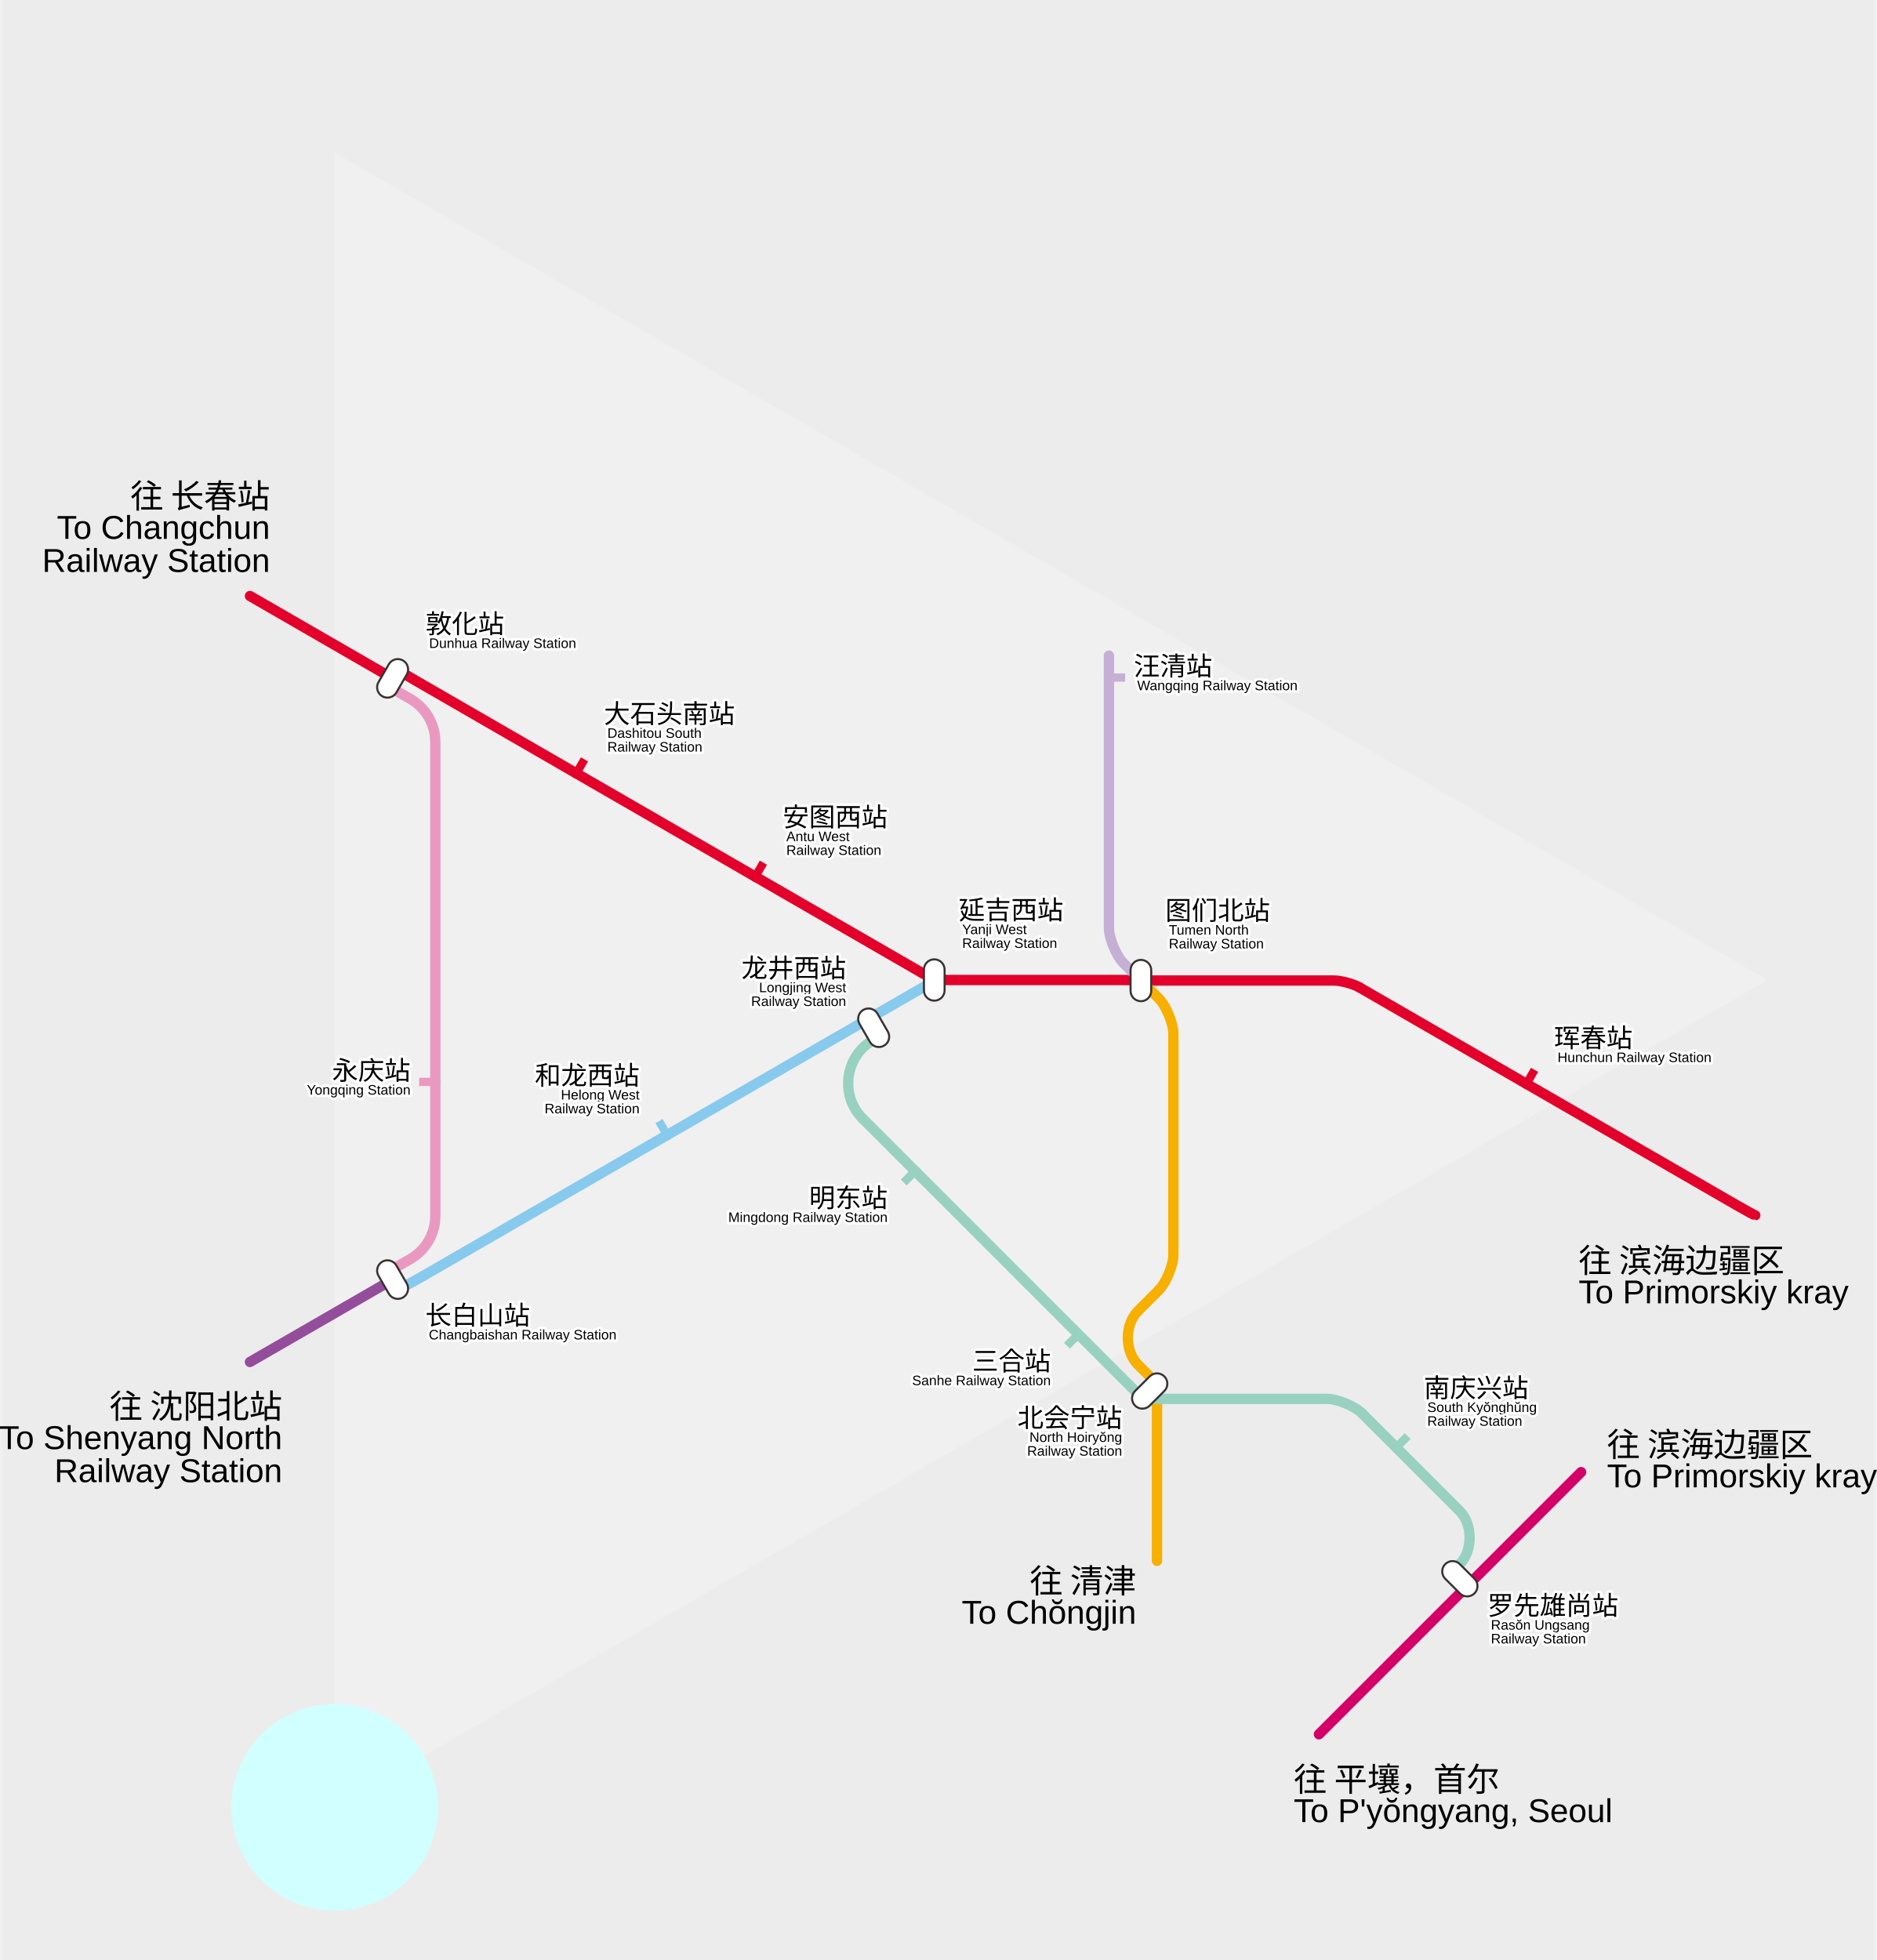
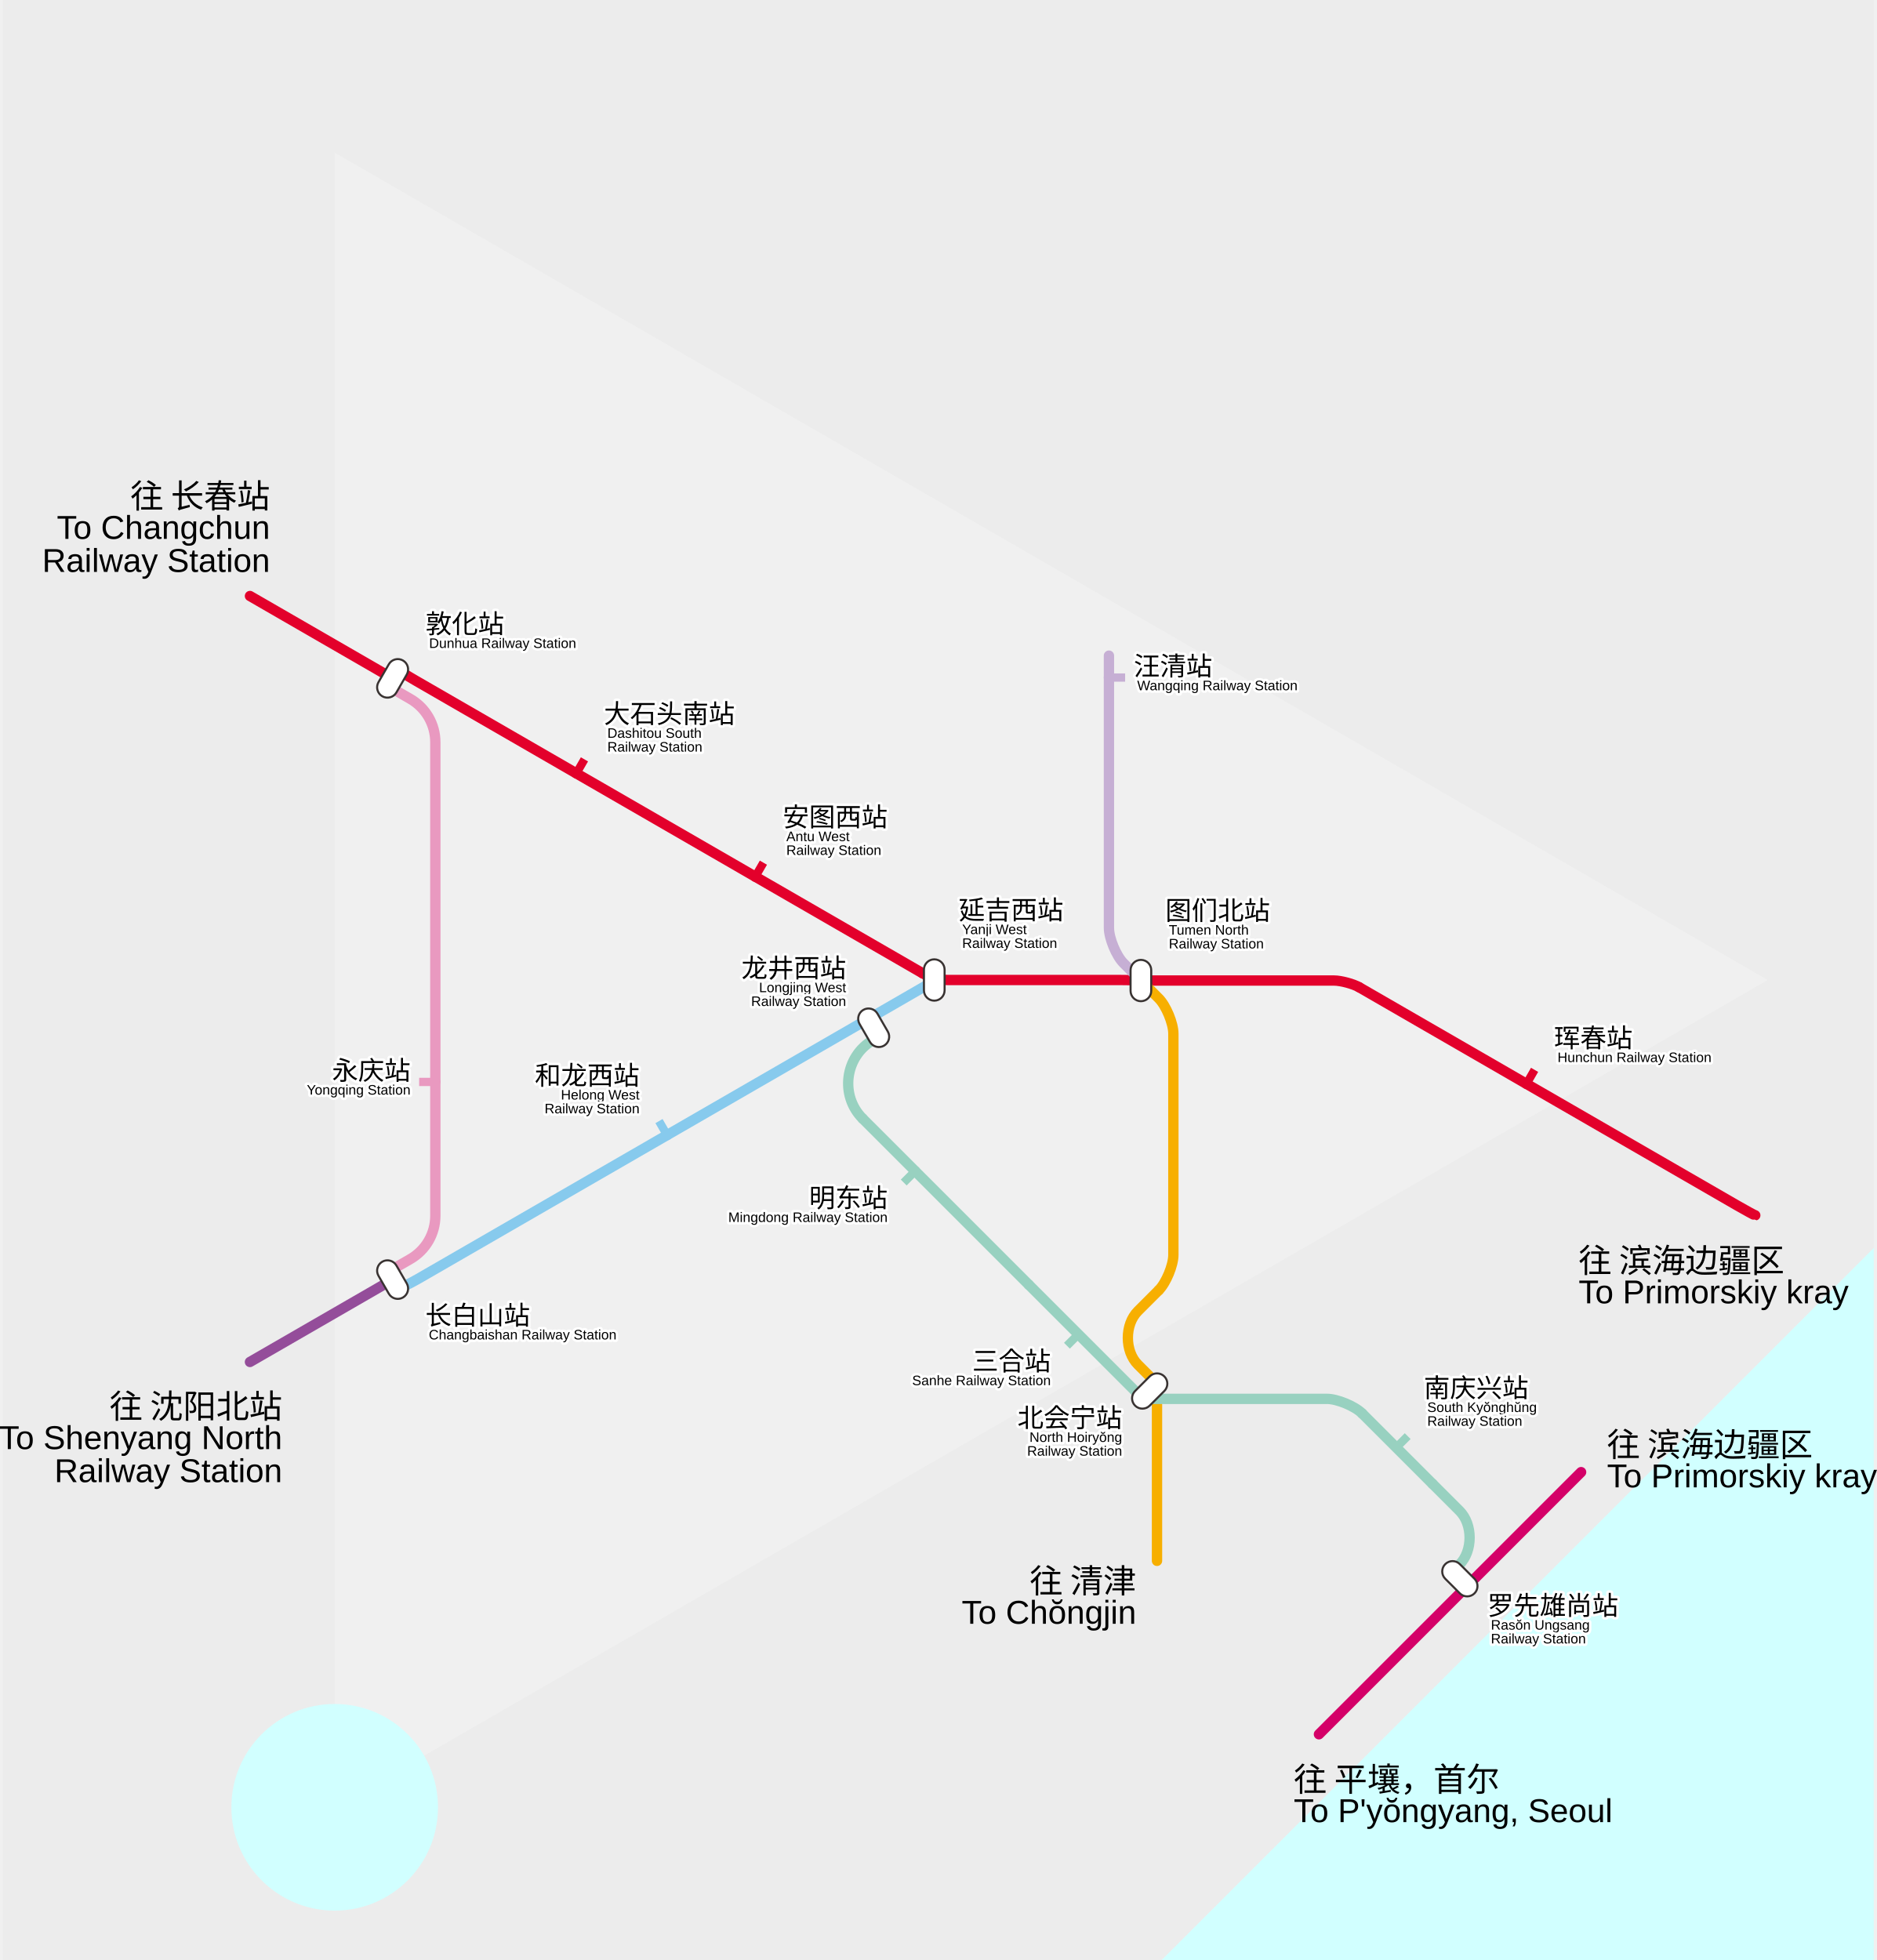
<svg xmlns="http://www.w3.org/2000/svg" width="908.229" height="948.574" viewBox="0 -232.285 908.229 948.574" version="1.1" id="svg1">
  <defs id="defs1" />
-   <path id="rect3" style="fill:#ececec;stroke:none;stroke-width:2.874;stroke-linejoin:round" d="M 1.438,-232.285 V 716.289 H 906.791 V -232.285 Z M 161.967,-158.386 855.459,242.002 161.967,642.391 Z" />
+   <path d="M 906.791,371.618 562.117,716.289 h 344.674 z" style="fill:#d1ffff;stroke-width:3.08;stroke-linejoin:round" id="path11" />
+   <path d="M 1.438,-232.285 V 716.289 H 562.117 L 906.791,371.618 V -232.285 Z M 161.967,-158.386 855.459,242.002 161.967,642.391 Z" style="fill:#ececec;stroke-width:2.874;stroke-linejoin:round" id="path9" />
  <g id="line_Q6VSLRUWHU" transform="translate(-171.4003,-227.8531)">
    <path d="m 708.06,323.48 v -10.6" fill="none" stroke="#c6afd4" stroke-width="5" stroke-linecap="round" id="path4" />
  </g>
  <g id="line_rFq5wBN6Jb" transform="rotate(30,608.6792,-58.85132)">
    <path d="m 523.53,279.97 h 93.531" fill="none" stroke="#e3002b" stroke-width="5" stroke-linecap="round" id="path5" />
  </g>
  <g id="line_5YqSlaiPAW" transform="rotate(30,608.6792,-58.85132)">
    <path d="m 423.53,279.97 h 100" fill="none" stroke="#e3002b" stroke-width="5" stroke-linecap="round" id="path6" />
  </g>
  <g id="line_N_5G9iZyra" transform="translate(-171.4003,-227.8531)">
    <path d="m 723.53,470.115 h 93.531 c 3.234,0 9.27,1.617 12.071,3.234" fill="none" stroke="#e3002b" stroke-width="5" stroke-linecap="round" id="path13" />
  </g>
  <g id="line_FFeZVGYtg0" transform="translate(-171.4003,-227.8531)">
    <path d="m 617.928,466.621 c 2.801,1.617 8.837,3.234 12.071,3.234 H 713.27 c 5,0 10.13,0.13 10.26,0.26 v 0" fill="none" stroke="#e3002b" stroke-width="5" stroke-linecap="round" id="path20" />
  </g>
  <g id="line_1LlmuOgZgl" transform="translate(-171.4003,-227.8531)">
    <path d="m 708.06,323.48 v 121.165 c 0,5 3.536,13.536 7.071,17.071 L 723.53,470.115" fill="none" stroke="#c6afd4" stroke-width="5" stroke-linecap="round" id="path21" />
  </g>
  <g id="line_ieoQ92BXNt" transform="rotate(30,608.6792,-58.85132)">
    <path d="m 423.53,279.97 h -89.64 c -5,0 -10.18,-0.18 -10.36,-0.36 v 0" fill="none" stroke="#e3002b" stroke-width="5" stroke-linecap="round" id="path22" />
  </g>
  <g id="line_enlyB5kBCV" transform="translate(-147.4979,-366.4348)">
    <path d="m 333.169,464.955 12.93,7.465 A 24.142,24.142 0 0 1 358.17,493.328 V 657.765" fill="none" stroke="#e999c0" stroke-width="5" stroke-linecap="round" id="path25" />
  </g>
  <g id="line_qrXDtQbx-1" transform="translate(-147.4979,-366.4348)">
    <path d="m 358.17,657.765 v 64.798 a 24.142,24.142 0 0 1 -12.071,20.908 l -12.929,7.465" fill="none" stroke="#e999c0" stroke-width="5" stroke-linecap="round" id="path26" />
  </g>
  <g id="line_dUPDMMQmZ-" transform="rotate(-30,-737.2288,811.6666)">
    <path d="M 428.11,913.36 H 288.96 c -5,0 -10.425,-0.425 -10.85,-0.85 v 0" fill="none" stroke="#87caed" stroke-width="5" stroke-linecap="round" id="path27" />
  </g>
  <g id="stn_h_-fLyGvyx" transform="translate(536.6597,95.62693)">
    <g id="g41">
      <g transform="rotate(90)" id="g38">
        <rect id="stn_core_stn_h_-fLyGvyx" x="-2" y="-7.83" width="4" height="7.83" stroke="none" fill="#c6afd4" />
      </g>
      <g id="stn_name_stn_h_-fLyGvyx" transform="translate(12)" text-anchor="start" stroke-width="2.5" paint-order="stroke" stroke="#ffffff" stroke-linejoin="round">
        <g id="g39">
          <text dy="-1" dx="0" dominant-baseline="auto" font-size="12.67px" font-family="SimHei, 'STHeiti T0C', 'PingFang SC', sans-serif" id="text38">汪清站</text>
        </g>
        <g id="g40">
          <text dy="1.5" dx="1.67" dominant-baseline="hanging" font-size="6.67px" font-family="Arial, sans-serif" id="text39">Wangqing Railway Station</text>
        </g>
      </g>
    </g>
  </g>
  <g id="g46" transform="rotate(30,-175.517,778.084)">
    <rect id="stn_core_stn_orOzZgwrds" x="-2" y="-7.83" width="4" height="7.83" stroke="none" fill="#e3002b" />
  </g>
  <g id="g50" transform="rotate(30,-125.517,591.4814)">
    <rect id="stn_core_stn_uzpkAC9lMU" x="-2" y="-7.83" width="4" height="7.83" stroke="none" fill="#e3002b" />
  </g>
  <g id="stn_name_stn_JbNw-gfTDD" transform="translate(378.8572,168.662)" text-anchor="start" stroke-width="2.5" paint-order="stroke" stroke="#ffffff" stroke-linejoin="round">
    <g id="g61">
      <text dy="-1" dx="0" dominant-baseline="auto" font-size="12.67px" font-family="SimHei, 'STHeiti T0C', 'PingFang SC', sans-serif" id="text60">安图西站</text>
    </g>
    <g id="g62">
      <text dy="1.5" dx="1.67" dominant-baseline="hanging" font-size="6.67px" font-family="Arial, sans-serif" id="text61">Antu West</text>
      <text dy="8.17" dx="1.67" dominant-baseline="hanging" font-size="6.67px" font-family="Arial, sans-serif" id="text62">Railway Station</text>
    </g>
  </g>
  <g id="stn_name_stn_vAMRclHc03" transform="translate(292.2546,118.6619)" text-anchor="start" stroke-width="2.5" paint-order="stroke" stroke="#ffffff" stroke-linejoin="round">
    <g id="g64">
      <text dy="-1" dx="0" dominant-baseline="auto" font-size="12.67px" font-family="SimHei, 'STHeiti T0C', 'PingFang SC', sans-serif" id="text63">大石头南站</text>
    </g>
    <g id="g65">
      <text dy="1.5" dx="1.67" dominant-baseline="hanging" font-size="6.67px" font-family="Arial, sans-serif" id="text64">Dashitou South</text>
      <text dy="8.17" dx="1.67" dominant-baseline="hanging" font-size="6.67px" font-family="Arial, sans-serif" id="text65">Railway Station</text>
    </g>
  </g>
  <g id="stn_name_stn_B9_Ebn6TsV" transform="translate(205.9813,75.16936)" text-anchor="start" stroke-width="2.5" paint-order="stroke" stroke="#ffffff" stroke-linejoin="round">
    <g id="g67">
      <text dy="-1" dx="0" dominant-baseline="auto" font-size="12.67px" font-family="SimHei, 'STHeiti T0C', 'PingFang SC', sans-serif" id="text66">敦化站</text>
    </g>
    <g id="g68">
      <text dy="1.5" dx="1.67" dominant-baseline="hanging" font-size="6.67px" font-family="Arial, sans-serif" id="text67">Dunhua Railway Station</text>
    </g>
  </g>
  <g id="stn_name_stn_Ih81z_rTr0" transform="translate(205.8321,409.8302)" text-anchor="start" stroke-width="2.5" paint-order="stroke" stroke="#ffffff" stroke-linejoin="round">
    <g id="g77">
      <text dy="-1" dx="0" dominant-baseline="auto" font-size="12.67px" font-family="SimHei, 'STHeiti T0C', 'PingFang SC', sans-serif" id="text76">长白山站</text>
    </g>
    <g id="g78">
      <text dy="1.5" dx="1.67" dominant-baseline="hanging" font-size="6.67px" font-family="Arial, sans-serif" id="text77">Changbaishan Railway Station</text>
    </g>
  </g>
  <g id="line_uKwltnpwiJ" transform="rotate(30,728.084,170.2024)">
    <path d="M 225,375 H 145.29" fill="none" stroke="#e3002b" stroke-width="5" stroke-linecap="round" id="path20-4" />
  </g>
  <g id="line_cdaYA6RWH9" transform="rotate(-30,74.77601,487.8916)">
    <path d="M 225.01,458.13 H 145.29" fill="none" stroke="#944d9a" stroke-width="5" stroke-linecap="round" id="path21-5" />
  </g>
  <g id="misc_node_J0LAIEsHzC" transform="translate(130.682,5.96875)">
    <g id="g163">
      <g id="g162">
        <text dy="2" dx="0" dominant-baseline="middle" class="" font-family="Arial, sans-serif" font-size="16px" text-anchor="end" fill="#000000" font-style="normal" font-weight="normal" id="text160">往 长春站</text>
        <text dy="18" dx="0" dominant-baseline="middle" class="" font-family="Arial, sans-serif" font-size="16px" text-anchor="end" fill="#000000" font-style="normal" font-weight="normal" id="text161">To Changchun</text>
        <text dy="34" dx="0" dominant-baseline="middle" class="" font-family="Arial, sans-serif" font-size="16px" text-anchor="end" fill="#000000" font-style="normal" font-weight="normal" id="text162">Railway Station</text>
      </g>
    </g>
  </g>
  <g id="misc_node_RNh2GvNuaO" transform="translate(136.6016,446.481)">
    <g id="g166">
      <g id="g165">
        <text dy="2" dx="0" dominant-baseline="middle" class="" font-family="Arial, sans-serif" font-size="16px" text-anchor="end" fill="#000000" font-style="normal" font-weight="normal" id="text163">往 沈阳北站</text>
        <text dy="18" dx="0" dominant-baseline="middle" class="" font-family="Arial, sans-serif" font-size="16px" text-anchor="end" fill="#000000" font-style="normal" font-weight="normal" id="text164">To Shenyang North</text>
        <text dy="34" dx="0" dominant-baseline="middle" class="" font-family="Arial, sans-serif" font-size="16px" text-anchor="end" fill="#000000" font-style="normal" font-weight="normal" id="text165">Railway Station</text>
      </g>
    </g>
  </g>
  <g transform="rotate(60,-240.1513,358.0464)" id="g96">
    <rect id="stn_core_stn_w3WyHC-7dL" x="-10" y="-5" height="10" width="20" ry="5" stroke="#393332" stroke-width="1" fill="#ffffff" />
  </g>
  <g transform="rotate(120,67.28217,102.8589)" id="g54">
    <rect id="stn_core_stn_BjS36MigXn" x="-10" y="-5" height="10" width="20" ry="5" stroke="#393332" stroke-width="1" fill="#ffffff" />
  </g>
  <g id="misc_node_XNy3sooqZ0-1" transform="translate(763.9425,375.9391)">
    <g id="g182-5">
      <g id="g181-2">
        <text dy="2" dx="0" dominant-baseline="middle" class="" font-family="Arial, sans-serif" font-size="16px" text-anchor="start" fill="#000000" font-style="normal" font-weight="normal" id="text180-7">往 滨海边疆区</text>
        <text dy="18" dx="0" dominant-baseline="middle" class="" font-family="Arial, sans-serif" font-size="16px" text-anchor="start" fill="#000000" font-style="normal" font-weight="normal" id="text181-6">To Primorskiy kray</text>
      </g>
    </g>
  </g>
  <g id="misc_node_XNy3sooqZ0-1-3" transform="translate(777.6896,464.9928)">
    <g id="g182-5-2">
      <g id="g181-2-2">
        <text dy="2" dx="0" dominant-baseline="middle" class="" font-family="Arial, sans-serif" font-size="16px" text-anchor="start" fill="#000000" font-style="normal" font-weight="normal" id="text180-7-1">往 滨海边疆区</text>
        <text dy="18" dx="0" dominant-baseline="middle" class="" font-family="Arial, sans-serif" font-size="16px" text-anchor="start" fill="#000000" font-style="normal" font-weight="normal" id="text181-6-6">To Primorskiy kray</text>
      </g>
    </g>
  </g>
  <g id="line_9WCTQRlBMg" transform="rotate(30,1163.009,36.35116)">
    <path d="m 923.53,470.12 -93.531,-0.005" fill="none" stroke="#e3002b" stroke-width="5" stroke-linecap="round" id="path38" />
  </g>
  <g id="line_sLx76XPJAw" transform="rotate(30,1163.009,36.35116)">
    <path d="m 923.53,470.12 h 117.43 c 5,0 10.13,-0.13 10.26,-0.26 v 0" fill="none" stroke="#e3002b" stroke-width="5" stroke-linecap="round" id="path39" />
  </g>
  <g id="g183" transform="rotate(30,-176.0114,1524.622)">
    <rect id="stn_core_stn_i8GUntpO3i" x="-2" y="-7.83" width="4" height="7.83" stroke="none" fill="#e3002b" />
  </g>
  <g id="stn_name_stn_MRFESqtDO4" transform="translate(752.0597,275.5963)" text-anchor="start" stroke-width="2.5" paint-order="stroke" stroke="#ffffff" stroke-linejoin="round">
    <g id="g191">
      <text dy="-1" dx="0" dominant-baseline="auto" font-size="12.67px" font-family="SimHei, 'STHeiti T0C', 'PingFang SC', sans-serif" id="text190">珲春站</text>
    </g>
    <g id="g192">
      <text dy="1.5" dx="1.67" dominant-baseline="hanging" font-size="6.67px" font-family="Arial, sans-serif" id="text191">Hunchun Railway Station</text>
    </g>
  </g>
  <g id="misc_node_RNh2GvNuaO-8" transform="translate(549.8891,531.0143)">
    <g id="g166-8">
      <g id="g165-2">
        <text dy="2" dx="0" dominant-baseline="middle" class="" font-family="Arial, sans-serif" font-size="16px" text-anchor="end" fill="#000000" font-style="normal" font-weight="normal" id="text163-4">往 清津</text>
        <text dy="18" dx="0" dominant-baseline="middle" class="" font-family="Arial, sans-serif" font-size="16px" text-anchor="end" fill="#000000" font-style="normal" font-weight="normal" id="text164-5">To Chŏngjin</text>
        <text dominant-baseline="middle" class="" font-family="Arial, sans-serif" font-size="16px" text-anchor="end" fill="#000000" font-style="normal" font-weight="normal" id="text165-5" />
      </g>
    </g>
  </g>
  <g id="line_oU5AdKaYQB-8" transform="rotate(45,1359.778,837.3283)">
    <path d="M 319.929,1130.11 H 355.87" fill="none" stroke="#98d1c0" stroke-width="5" stroke-linecap="round" id="path15" />
  </g>
  <g id="line_6RwTn6XuoN-2" transform="rotate(45,1359.778,837.3283)">
    <path d="m 355.87,1130.11 h 77.76" fill="none" stroke="#98d1c0" stroke-width="5" stroke-linecap="round" cursor="pointer" id="path16" />
  </g>
  <g id="line_KUWs4g1dVr-4" transform="rotate(45,1359.778,837.3283)">
    <path d="m 433.63,1130.11 h 77.76" fill="none" stroke="#98d1c0" stroke-width="5" stroke-linecap="round" cursor="pointer" id="path17-5" />
  </g>
  <g transform="rotate(-135,290.7143,75.51949)" id="g144">
    <rect id="stn_core_stn_cF4jXZzcH2-6" x="-2" y="-7.83" width="4" height="7.83" stroke="none" fill="#98d1c0" />
  </g>
-   <g transform="rotate(-135,346.5648,98.65355)" id="g148">
+   <g transform="rotate(-135,346.5648,98.65354)" id="g148">
    <rect id="stn_core_stn_2Gp-P_gz-h-5" x="-2" y="-7.83" width="4" height="7.83" stroke="none" fill="#98d1c0" />
  </g>
  <g id="line_j9qqTBGnAY" transform="translate(-163.6097,-235.182)">
    <path d="M 723.53,672.566 V 758.29" fill="none" stroke="#f7af00" stroke-width="5" stroke-linecap="round" id="path24" />
  </g>
  <g id="line_mbNvSTuPT-" transform="translate(-171.4003,-227.8531)">
    <path d="m 732.169,619.982 c 3.536,-3.536 7.071,-12.071 7.071,-17.071 V 495.825 c 0,-5 -3.536,-13.536 -7.071,-17.071 L 723.53,470.115" fill="none" stroke="#f7af00" stroke-width="5" stroke-linecap="round" id="path33" />
  </g>
  <g id="line_5rOEPFw2OI" transform="translate(212.2797,-879.9471)">
    <path d="m 339.85,1324.66 h 90 c 5,0 13.536,3.535 17.071,7.071" fill="none" stroke="#98d1c0" stroke-width="5" stroke-linecap="round" id="path20-9" />
  </g>
  <g id="line_nDRXQp3rdI" transform="rotate(45,1608.18,1140.931)">
    <path d="m 449.85,1324.66 h 48.2" fill="none" stroke="#98d1c0" stroke-width="5" stroke-linecap="round" id="path21-54" />
  </g>
  <g id="line_NvyWu6Q9Jy" transform="rotate(45,1608.18,1140.931)">
    <path d="m 544.85,1269.81 v 77.98" fill="none" stroke="#d40068" stroke-width="5" stroke-linecap="round" cursor="pointer" id="path22-3" />
  </g>
  <g id="line_I3BFhI7PPO" transform="rotate(45,1608.18,1140.931)">
    <path d="m 544.85,1347.79 v 101.45" fill="none" stroke="#d40068" stroke-width="5" stroke-linecap="round" cursor="pointer" id="path23" />
  </g>
  <g id="line_OHgZ6aPMpV" transform="rotate(45,1608.18,1140.931)">
    <path d="m 498.05,1324.66 h 18.47 c 9.165,0 18.33,9.165 18.33,18.33 v 4.8" fill="none" stroke="#98d1c0" stroke-width="5" stroke-linecap="round" cursor="pointer" id="path36" />
  </g>
  <g id="g169" transform="rotate(45,-288.6716,1118.692)">
    <rect id="stn_core_stn_c3MUYuPo0L" x="-10" y="-5" height="10" width="20" ry="5" stroke="#393332" stroke-width="1" fill="#ffffff" />
  </g>
  <g id="stn_name_stn_mY2YaV6KyI" transform="translate(719.815,550.279)" text-anchor="start" stroke-width="2.5" paint-order="stroke" stroke="#ffffff" stroke-linejoin="round">
    <g id="g177">
      <text dy="-1" dx="0" dominant-baseline="auto" font-size="12.67px" font-family="SimHei, 'STHeiti T0C', 'PingFang SC', sans-serif" id="text176">罗先雄尚站</text>
    </g>
    <g id="g178">
      <text dy="1.5" dx="1.67" dominant-baseline="hanging" font-size="6.67px" font-family="Arial, sans-serif" id="text177">Rasŏn Ungsang</text>
      <text dy="8.17" dx="1.67" dominant-baseline="hanging" font-size="6.67px" font-family="Arial, sans-serif" id="text178">Railway Station</text>
    </g>
  </g>
  <g id="misc_node_XNy3sooqZ0-12" transform="translate(626.0914,627.0193)">
    <g id="g181-3">
      <g id="g180">
        <text dy="2" dx="0" dominant-baseline="middle" class="" font-family="Arial, sans-serif" font-size="16px" text-anchor="start" fill="#000000" font-style="normal" font-weight="normal" id="text179">往 平壤，首尔</text>
        <text dy="18" dx="0" dominant-baseline="middle" class="" font-family="Arial, sans-serif" font-size="16px" text-anchor="start" fill="#000000" font-style="normal" font-weight="normal" id="text180-3">To P'yŏngyang, Seoul</text>
      </g>
    </g>
  </g>
  <g id="stn_jd2dTI-dyH" transform="translate(552.1297,242.2619)">
    <g id="g33">
      <g transform="rotate(90)" id="g30">
        <rect id="stn_core_stn_jd2dTI-dyH" x="-10" y="-5" height="10" width="20" ry="5" stroke="#393332" stroke-width="1" fill="#ffffff" />
      </g>
      <g id="stn_name_stn_jd2dTI-dyH" transform="translate(11.83,-28.34)" text-anchor="start" stroke-width="2.5" paint-order="stroke" stroke="#ffffff" stroke-linejoin="round">
        <g id="g31">
          <text dy="-1" dx="0" dominant-baseline="auto" font-size="12.67px" font-family="SimHei, 'STHeiti T0C', 'PingFang SC', sans-serif" id="text30">图们北站</text>
        </g>
        <g id="g32">
          <text dy="1.5" dx="1.67" dominant-baseline="hanging" font-size="6.67px" font-family="Arial, sans-serif" id="text31">Tumen North</text>
          <text dy="8.17" dx="1.67" dominant-baseline="hanging" font-size="6.67px" font-family="Arial, sans-serif" id="text32">Railway Station</text>
        </g>
      </g>
    </g>
  </g>
  <g id="line_plvdWsGDqx" transform="rotate(45,1341.393,881.7131)">
    <path d="M 474.62,1120.11 H 461.55 c -9.165,0 -18.33,-9.165 -18.33,-18.33 v -14.27" fill="none" stroke="#f7af00" stroke-width="5" stroke-linecap="round" id="path35" />
  </g>
  <g transform="rotate(135,186.8749,335.6909)" id="g134">
    <rect id="stn_core_stn_p1SW3K1IvT-2" x="-10" y="-5" height="10" width="20" ry="5" stroke="#393332" stroke-width="1" fill="#ffffff" />
  </g>
  <g id="stn_name_stn_-FLAdPYtkY" transform="translate(543.0547,459.4196)" text-anchor="end" stroke-width="2.5" paint-order="stroke" stroke="#ffffff" stroke-linejoin="round">
    <g id="g127">
      <text dy="-1" dx="0" dominant-baseline="auto" font-size="12.67px" font-family="SimHei, 'STHeiti T0C', 'PingFang SC', sans-serif" id="text126">北会宁站</text>
    </g>
    <g id="g128">
      <text dy="1.5" dx="0" dominant-baseline="hanging" font-size="6.67px" font-family="Arial, sans-serif" id="text127">North Hoiryŏng</text>
      <text dy="8.17" dx="0" dominant-baseline="hanging" font-size="6.67px" font-family="Arial, sans-serif" id="text128">Railway Station</text>
    </g>
  </g>
  <g id="stn_name_stn_AgJmZtLjvn" transform="translate(429.55,352.9859)" text-anchor="end" stroke-width="2.5" paint-order="stroke" stroke="#ffffff" stroke-linejoin="round">
    <g id="g138">
      <text dy="-1" dx="0" dominant-baseline="auto" font-size="12.67px" font-family="SimHei, 'STHeiti T0C', 'PingFang SC', sans-serif" id="text137">明东站</text>
    </g>
    <g id="g139">
      <text dy="1.5" dx="0" dominant-baseline="hanging" font-size="6.67px" font-family="Arial, sans-serif" id="text138">Mingdong Railway Station</text>
    </g>
  </g>
  <g id="stn_name_stn_1OGDIdKCw8" transform="translate(508.5346,431.9705)" text-anchor="end" stroke-width="2.5" paint-order="stroke" stroke="#ffffff" stroke-linejoin="round">
    <g id="g141">
      <text dy="-1" dx="0" dominant-baseline="auto" font-size="12.67px" font-family="SimHei, 'STHeiti T0C', 'PingFang SC', sans-serif" id="text140">三合站</text>
    </g>
    <g id="g142">
      <text dy="1.5" dx="0" dominant-baseline="hanging" font-size="6.67px" font-family="Arial, sans-serif" id="text141">Sanhe Railway Station</text>
    </g>
  </g>
  <g id="g194" transform="rotate(45,-227.4178,1049.784)">
    <rect id="stn_core_stn__VbzDC2A78" x="-2" y="-7.83" width="4" height="7.83" stroke="none" fill="#98d1c0" />
  </g>
  <g id="stn_name_stn_nXucq-u1vG" transform="translate(689.0299,444.9432)" text-anchor="start" stroke-width="2.5" paint-order="stroke" stroke="#ffffff" stroke-linejoin="round">
    <g id="g198">
      <text dy="-1" dx="0" dominant-baseline="auto" font-size="12.67px" font-family="SimHei, 'STHeiti T0C', 'PingFang SC', sans-serif" id="text197">南庆兴站</text>
    </g>
    <g id="g199">
      <text dy="1.5" dx="1.67" dominant-baseline="hanging" font-size="6.67px" font-family="Arial, sans-serif" id="text198">South Kyŏnghŭng</text>
      <text dy="8.17" dx="1.67" dominant-baseline="hanging" font-size="6.67px" font-family="Arial, sans-serif" id="text199">Railway Station</text>
    </g>
  </g>
  <g id="line_AGHX1xPTxY-8" transform="rotate(-30,-737.2289,811.6667)">
    <path d="m 540.67,913.36 h 37.69" fill="none" stroke="#87caed" stroke-width="5" stroke-linecap="round" cursor="pointer" id="path6-8" />
  </g>
  <g id="line_uAsBP5tdFi-2" transform="rotate(-30,-737.2289,811.6667)">
    <path d="M 428.11,913.36 H 540.67" fill="none" stroke="#87caed" stroke-width="5" stroke-linecap="round" cursor="pointer" id="path7" />
  </g>
  <g id="line_1YQ8t1Aup1" transform="rotate(-30,-737.2289,811.6667)">
    <path d="m 540.67,923.36 h -3.287 c -15.731,0 -27.391,15.195 -23.32,30.391" fill="none" stroke="#98d1c0" stroke-width="5" stroke-linecap="round" id="path40" />
  </g>
  <g transform="rotate(60,-18.19218,498.723)" id="g98">
    <rect id="stn_core_stn_s47bWmy3jf-1" x="-10" y="-5" height="10" width="20" ry="5" stroke="#393332" stroke-width="1" fill="#ffffff" />
  </g>
  <g id="stn_mI4i7HMiWh" transform="translate(452.1297,242.0019)">
    <g id="g37">
      <g transform="rotate(90)" id="g34">
        <rect id="stn_core_stn_mI4i7HMiWh" x="-10" y="-5" height="10" width="20" ry="5" stroke="#393332" stroke-width="1" fill="#ffffff" />
      </g>
      <g id="stn_name_stn_mI4i7HMiWh" transform="translate(11.83,-28.34)" text-anchor="start" stroke-width="2.5" paint-order="stroke" stroke="#ffffff" stroke-linejoin="round">
        <g id="g35">
          <text dy="-1" dx="0" dominant-baseline="auto" font-size="12.67px" font-family="SimHei, 'STHeiti T0C', 'PingFang SC', sans-serif" id="text34">延吉西站</text>
        </g>
        <g id="g36">
          <text dy="1.5" dx="1.67" dominant-baseline="hanging" font-size="6.67px" font-family="Arial, sans-serif" id="text35">Yanji West</text>
          <text dy="8.17" dx="1.67" dominant-baseline="hanging" font-size="6.67px" font-family="Arial, sans-serif" id="text36">Railway Station</text>
        </g>
      </g>
    </g>
  </g>
  <g id="stn_name_stn_jOdetXOEw6-2" transform="translate(409.4807,241.7764)" text-anchor="end" stroke-width="2.5" paint-order="stroke" stroke="#ffffff" stroke-linejoin="round">
    <g id="g200-7">
      <text dy="-1" dx="0" dominant-baseline="auto" font-size="12.67px" font-family="SimHei, 'STHeiti T0C', 'PingFang SC', sans-serif" id="text199-9">龙井西站</text>
    </g>
    <g id="g201-5">
      <text dy="1.5" dx="0" dominant-baseline="hanging" font-size="6.67px" font-family="Arial, sans-serif" id="text200-4">Longjing West</text>
      <text dy="8.17" dx="0" dominant-baseline="hanging" font-size="6.67px" font-family="Arial, sans-serif" id="text201-3">Railway Station</text>
    </g>
  </g>
  <g id="g102" transform="rotate(-30,753.0692,-443.8775)">
    <rect id="stn_core_stn_MDtEak3Vq8-2" x="-2" y="-7.83" width="4" height="7.83" stroke="none" fill="#87caed" />
  </g>
  <g id="stn_name_stn_Bqb9PaHCH_-3" transform="translate(309.5009,293.7263)" text-anchor="end" stroke-width="2.5" paint-order="stroke" stroke="#ffffff" stroke-linejoin="round">
    <g id="g113">
      <text dy="-1" dx="0" dominant-baseline="auto" font-size="12.67px" font-family="SimHei, 'STHeiti T0C', 'PingFang SC', sans-serif" id="text112">和龙西站</text>
    </g>
    <g id="g114">
      <text dy="1.5" dx="0" dominant-baseline="hanging" font-size="6.67px" font-family="Arial, sans-serif" id="text113">Helong West</text>
      <text dy="8.17" dx="0" dominant-baseline="hanging" font-size="6.67px" font-family="Arial, sans-serif" id="text114">Railway Station</text>
    </g>
  </g>
  <g id="stn_iz_TyuohSP-1" transform="translate(210.6721,291.3302)">
    <g id="g93">
      <g transform="rotate(-90)" id="g90">
        <rect id="stn_core_stn_iz_TyuohSP-8" x="-2" y="-7.83" width="4" height="7.83" stroke="none" fill="#e999c0" />
      </g>
      <g id="stn_name_stn_iz_TyuohSP-9" transform="translate(-12)" text-anchor="end" stroke-width="2.5" paint-order="stroke" stroke="#ffffff" stroke-linejoin="round">
        <g id="g91">
          <text dy="-1" dx="0" dominant-baseline="auto" font-size="12.67px" font-family="SimHei, 'STHeiti T0C', 'PingFang SC', sans-serif" id="text90">永庆站</text>
        </g>
        <g id="g92">
          <text dy="1.5" dx="0" dominant-baseline="hanging" font-size="6.67px" font-family="Arial, sans-serif" id="text91">Yongqing Station</text>
        </g>
      </g>
    </g>
  </g>
  <circle style="fill:#d1ffff;fill-opacity:1;stroke:none;stroke-width:0.578;stroke-linejoin:round" id="path3" cx="161.967" cy="642.391" r="50" />
</svg>
